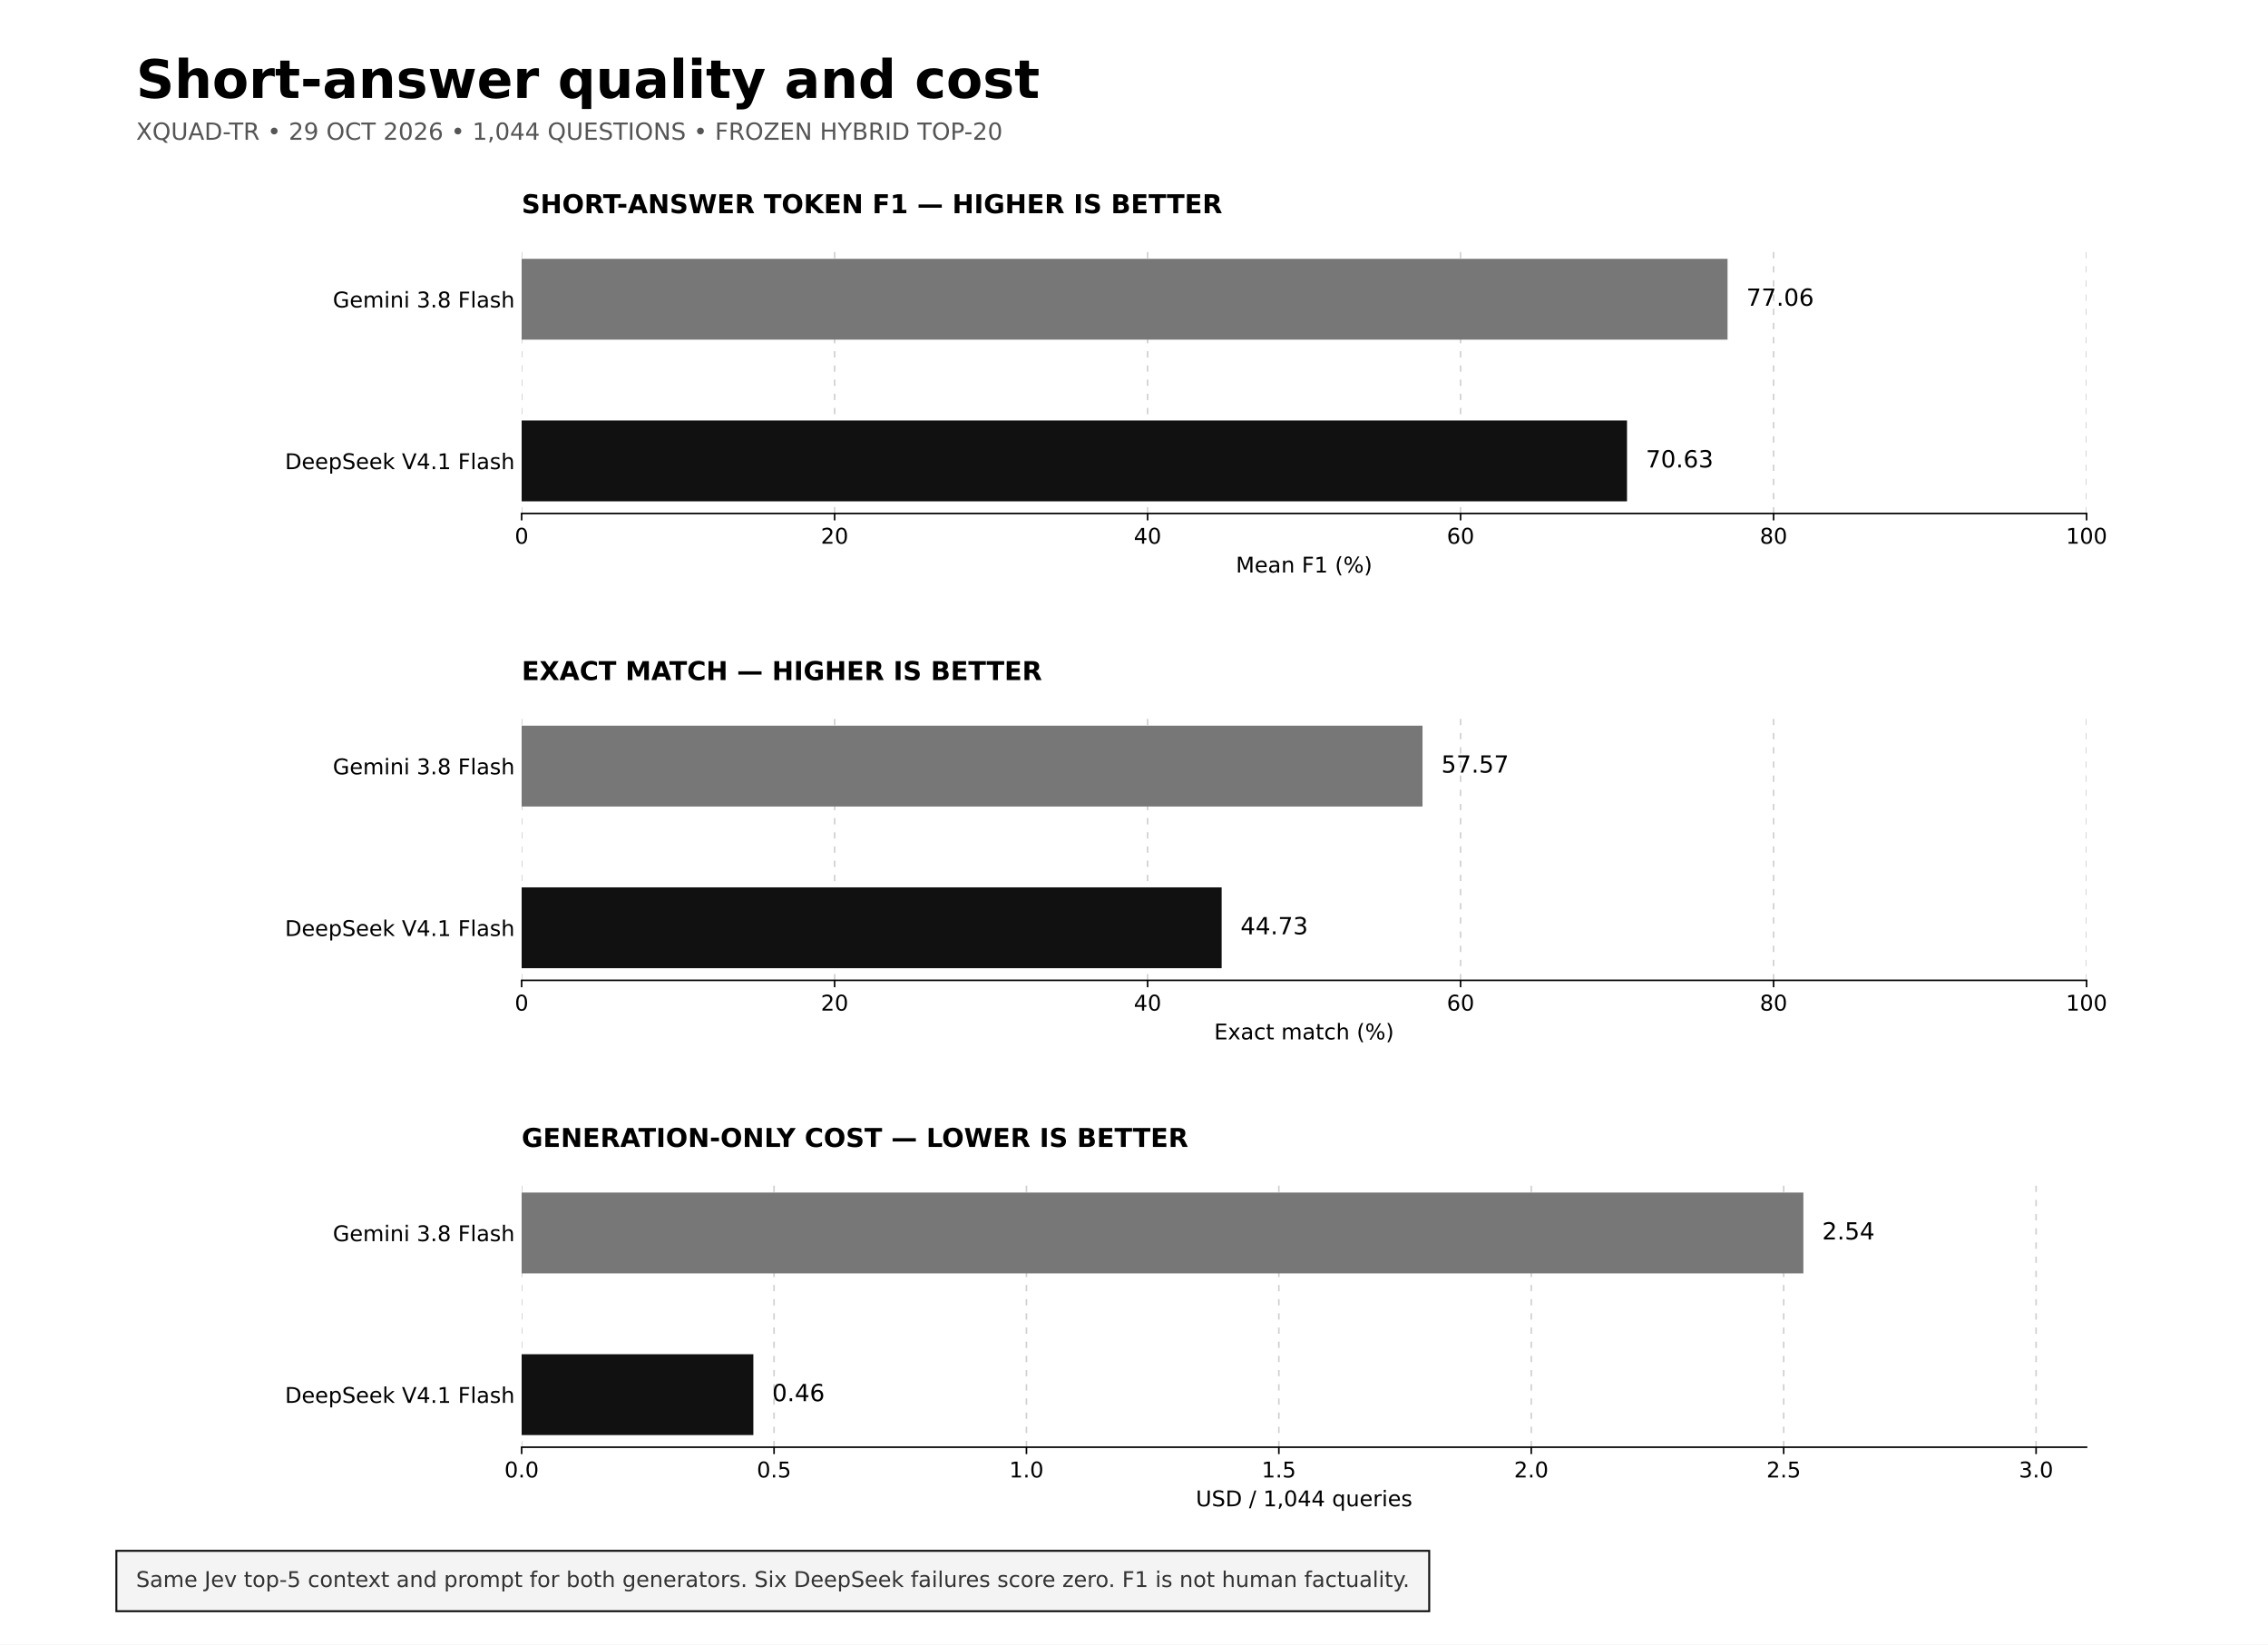
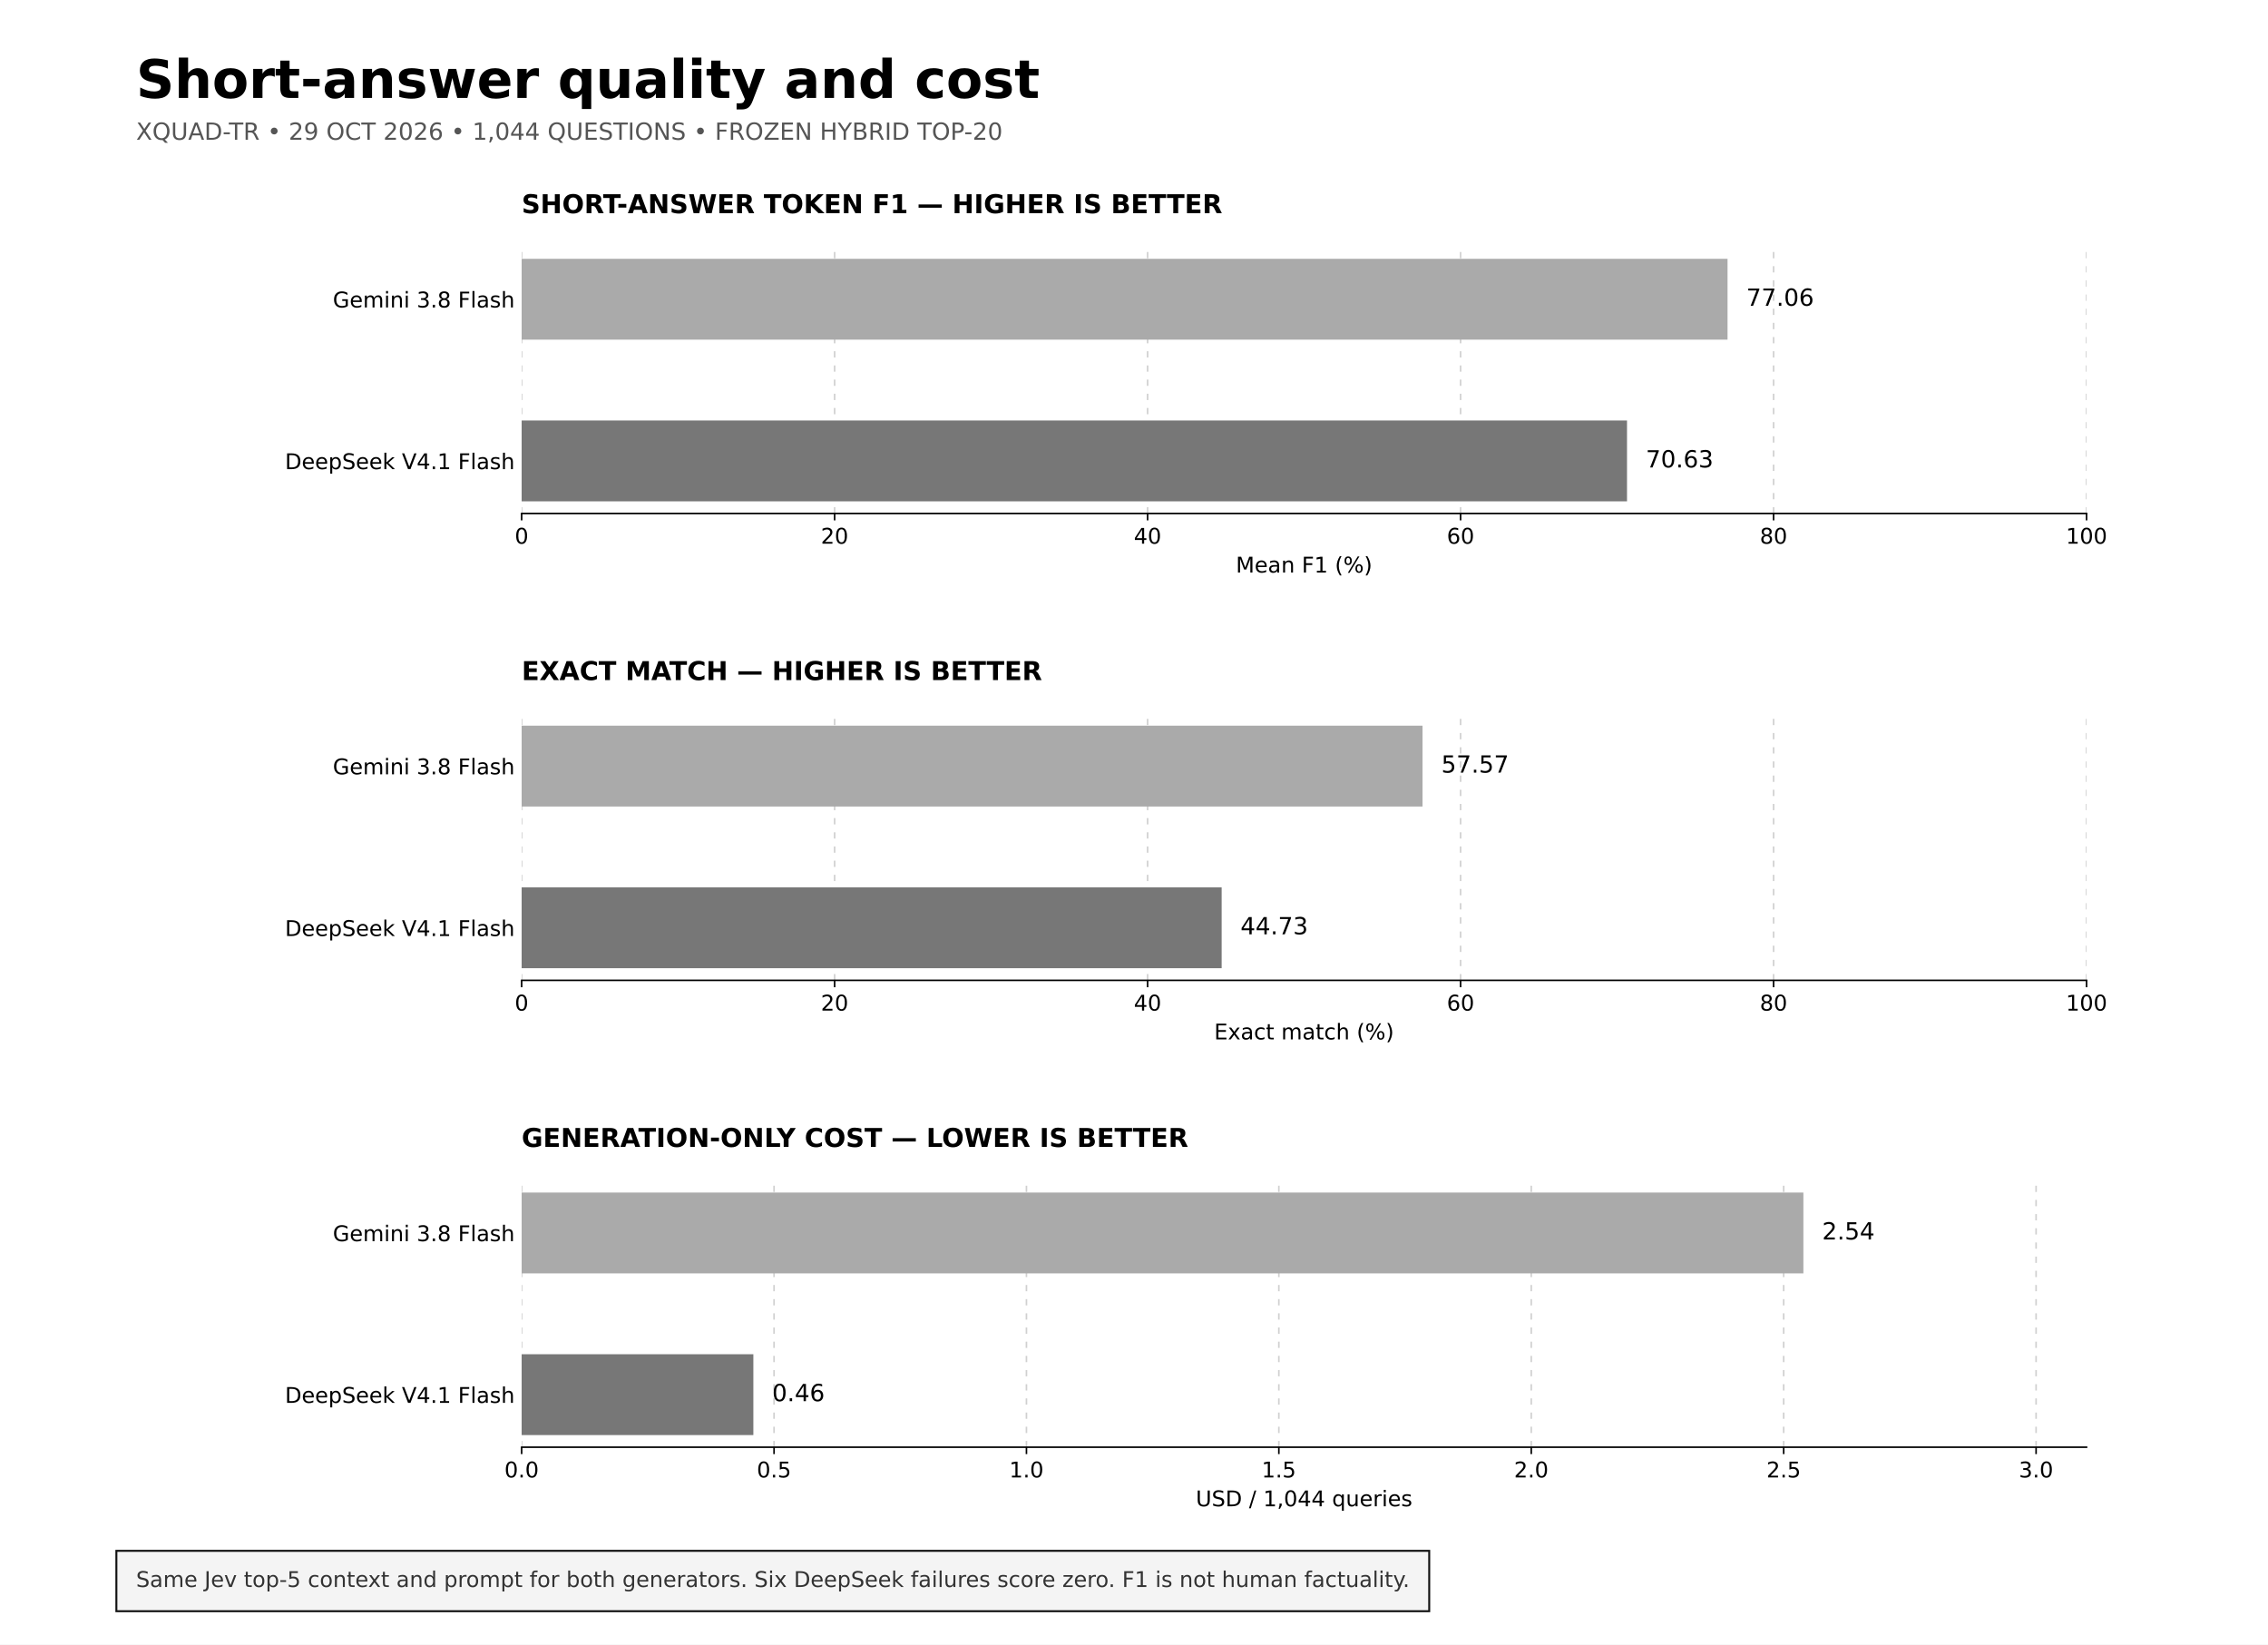
<svg xmlns="http://www.w3.org/2000/svg" xmlns:xlink="http://www.w3.org/1999/xlink" width="1152pt" height="835.2pt" viewBox="0 0 1152 835.2" version="1.1">
  <defs>
    <style type="text/css">*{stroke-linejoin: round; stroke-linecap: butt}</style>
  </defs>
  <g id="figure_1">
    <g id="patch_1">
      <path d="M 0 835.2 L 1152 835.2 L 1152 0 L 0 0 z " style="fill: #ffffff" />
    </g>
    <g id="axes_1">
      <g id="patch_2">
        <path d="M 264.96 260.768 L 1059.84 260.768 L 1059.84 125.28 L 264.96 125.28 z " style="fill: #ffffff" />
      </g>
      <g id="matplotlib.axis_1">
        <g id="xtick_1">
          <g id="line2d_1">
            <path d="M 264.96 260.768 L 264.96 125.28 " clip-path="url(#p45918f4091)" style="fill: none; stroke-dasharray: 3.2,4; stroke-dashoffset: 0; stroke: #d0d0d0; stroke-width: 0.8" />
          </g>
          <g id="line2d_2">
            <defs>
              <path id="m28c843591a" d="M 0 0 L 0 3.5 " style="stroke: #000000; stroke-width: 0.8" />
            </defs>
            <g>
              <use xlink:href="#m28c843591a" x="264.96" y="260.768" style="stroke: #000000; stroke-width: 0.8" />
            </g>
          </g>
          <g id="text_1">
            <text style="font-size: 11px; font-family: 'DejaVu Sans'; text-anchor: middle" x="264.96" y="276.126" transform="rotate(-0 264.96 276.1263)">0</text>
          </g>
        </g>
        <g id="xtick_2">
          <g id="line2d_3">
            <path d="M 423.936 260.768 L 423.936 125.28 " clip-path="url(#p45918f4091)" style="fill: none; stroke-dasharray: 3.2,4; stroke-dashoffset: 0; stroke: #d0d0d0; stroke-width: 0.8" />
          </g>
          <g id="line2d_4">
            <g>
              <use xlink:href="#m28c843591a" x="423.936" y="260.768" style="stroke: #000000; stroke-width: 0.8" />
            </g>
          </g>
          <g id="text_2">
            <text style="font-size: 11px; font-family: 'DejaVu Sans'; text-anchor: middle" x="423.936" y="276.126" transform="rotate(-0 423.936 276.1263)">20</text>
          </g>
        </g>
        <g id="xtick_3">
          <g id="line2d_5">
            <path d="M 582.912 260.768 L 582.912 125.28 " clip-path="url(#p45918f4091)" style="fill: none; stroke-dasharray: 3.2,4; stroke-dashoffset: 0; stroke: #d0d0d0; stroke-width: 0.8" />
          </g>
          <g id="line2d_6">
            <g>
              <use xlink:href="#m28c843591a" x="582.912" y="260.768" style="stroke: #000000; stroke-width: 0.8" />
            </g>
          </g>
          <g id="text_3">
            <text style="font-size: 11px; font-family: 'DejaVu Sans'; text-anchor: middle" x="582.912" y="276.126" transform="rotate(-0 582.912 276.1263)">40</text>
          </g>
        </g>
        <g id="xtick_4">
          <g id="line2d_7">
            <path d="M 741.888 260.768 L 741.888 125.28 " clip-path="url(#p45918f4091)" style="fill: none; stroke-dasharray: 3.2,4; stroke-dashoffset: 0; stroke: #d0d0d0; stroke-width: 0.8" />
          </g>
          <g id="line2d_8">
            <g>
              <use xlink:href="#m28c843591a" x="741.888" y="260.768" style="stroke: #000000; stroke-width: 0.8" />
            </g>
          </g>
          <g id="text_4">
            <text style="font-size: 11px; font-family: 'DejaVu Sans'; text-anchor: middle" x="741.888" y="276.126" transform="rotate(-0 741.888 276.1263)">60</text>
          </g>
        </g>
        <g id="xtick_5">
          <g id="line2d_9">
            <path d="M 900.864 260.768 L 900.864 125.28 " clip-path="url(#p45918f4091)" style="fill: none; stroke-dasharray: 3.2,4; stroke-dashoffset: 0; stroke: #d0d0d0; stroke-width: 0.8" />
          </g>
          <g id="line2d_10">
            <g>
              <use xlink:href="#m28c843591a" x="900.864" y="260.768" style="stroke: #000000; stroke-width: 0.8" />
            </g>
          </g>
          <g id="text_5">
            <text style="font-size: 11px; font-family: 'DejaVu Sans'; text-anchor: middle" x="900.864" y="276.126" transform="rotate(-0 900.864 276.1263)">80</text>
          </g>
        </g>
        <g id="xtick_6">
          <g id="line2d_11">
            <path d="M 1059.84 260.768 L 1059.84 125.28 " clip-path="url(#p45918f4091)" style="fill: none; stroke-dasharray: 3.2,4; stroke-dashoffset: 0; stroke: #d0d0d0; stroke-width: 0.8" />
          </g>
          <g id="line2d_12">
            <g>
              <use xlink:href="#m28c843591a" x="1059.84" y="260.768" style="stroke: #000000; stroke-width: 0.8" />
            </g>
          </g>
          <g id="text_6">
            <text style="font-size: 11px; font-family: 'DejaVu Sans'; text-anchor: middle" x="1059.84" y="276.126" transform="rotate(-0 1059.84 276.1263)">100</text>
          </g>
        </g>
        <g id="text_7">
          <text style="font-size: 11px; font-family: 'DejaVu Sans'; text-anchor: middle" x="662.4" y="290.772" transform="rotate(-0 662.4 290.7722)">Mean F1 (%)</text>
        </g>
      </g>
      <g id="matplotlib.axis_2">
        <g id="ytick_1">
          <g id="line2d_13" />
          <g id="text_8">
            <text style="font-size: 11px; font-family: 'DejaVu Sans'; text-anchor: end" x="261.46" y="156.146" transform="rotate(-0 261.46 156.1462)">Gemini 3.8 Flash</text>
          </g>
        </g>
        <g id="ytick_2">
          <g id="line2d_14" />
          <g id="text_9">
            <text style="font-size: 11px; font-family: 'DejaVu Sans'; text-anchor: end" x="261.46" y="238.26" transform="rotate(-0 261.46 238.2601)">DeepSeek V4.1 Flash</text>
          </g>
        </g>
      </g>
      <g id="patch_3">
-         <path d="M 264.96 131.439 L 877.481 131.439 L 877.481 172.496 L 264.96 172.496 z " clip-path="url(#p45918f4091)" style="fill: #777777" />
+         <path d="M 264.96 131.439 L 877.481 131.439 L 877.481 172.496 L 264.96 172.496 z " clip-path="url(#p45918f4091)" style="fill: #aaaaaa" />
      </g>
      <g id="patch_4">
-         <path d="M 264.96 213.552 L 826.418 213.552 L 826.418 254.609 L 264.96 254.609 z " clip-path="url(#p45918f4091)" style="fill: #111111" />
+         <path d="M 264.96 213.552 L 826.418 213.552 L 826.418 254.609 L 264.96 254.609 z " clip-path="url(#p45918f4091)" style="fill: #777777" />
      </g>
      <g id="patch_5">
        <path d="M 264.96 260.768 L 1059.84 260.768 " style="fill: none; stroke: #000000; stroke-width: 0.8; stroke-linejoin: miter; stroke-linecap: square" />
      </g>
      <g id="text_10">
        <text style="font-size: 12px; font-family: 'DejaVu Sans'; text-anchor: start" x="887.019" y="155.278" transform="rotate(-0 887.0191 155.2783)">77.06</text>
      </g>
      <g id="text_11">
        <text style="font-size: 12px; font-family: 'DejaVu Sans'; text-anchor: start" x="835.957" y="237.392" transform="rotate(-0 835.9565 237.3922)">70.63</text>
      </g>
      <g id="text_12">
        <text style="font-weight: 700; font-size: 13.2px; font-family: 'DejaVu Sans'; text-anchor: start" x="264.96" y="108.28" transform="rotate(-0 264.96 108.28)">SHORT-ANSWER TOKEN F1 — HIGHER IS BETTER</text>
      </g>
    </g>
    <g id="axes_2">
      <g id="patch_6">
        <path d="M 264.96 497.872 L 1059.84 497.872 L 1059.84 362.384 L 264.96 362.384 z " style="fill: #ffffff" />
      </g>
      <g id="matplotlib.axis_3">
        <g id="xtick_7">
          <g id="line2d_15">
            <path d="M 264.96 497.872 L 264.96 362.384 " clip-path="url(#p9678385b44)" style="fill: none; stroke-dasharray: 3.2,4; stroke-dashoffset: 0; stroke: #d0d0d0; stroke-width: 0.8" />
          </g>
          <g id="line2d_16">
            <g>
              <use xlink:href="#m28c843591a" x="264.96" y="497.872" style="stroke: #000000; stroke-width: 0.8" />
            </g>
          </g>
          <g id="text_13">
            <text style="font-size: 11px; font-family: 'DejaVu Sans'; text-anchor: middle" x="264.96" y="513.23" transform="rotate(-0 264.96 513.2303)">0</text>
          </g>
        </g>
        <g id="xtick_8">
          <g id="line2d_17">
            <path d="M 423.936 497.872 L 423.936 362.384 " clip-path="url(#p9678385b44)" style="fill: none; stroke-dasharray: 3.2,4; stroke-dashoffset: 0; stroke: #d0d0d0; stroke-width: 0.8" />
          </g>
          <g id="line2d_18">
            <g>
              <use xlink:href="#m28c843591a" x="423.936" y="497.872" style="stroke: #000000; stroke-width: 0.8" />
            </g>
          </g>
          <g id="text_14">
            <text style="font-size: 11px; font-family: 'DejaVu Sans'; text-anchor: middle" x="423.936" y="513.23" transform="rotate(-0 423.936 513.2303)">20</text>
          </g>
        </g>
        <g id="xtick_9">
          <g id="line2d_19">
            <path d="M 582.912 497.872 L 582.912 362.384 " clip-path="url(#p9678385b44)" style="fill: none; stroke-dasharray: 3.2,4; stroke-dashoffset: 0; stroke: #d0d0d0; stroke-width: 0.8" />
          </g>
          <g id="line2d_20">
            <g>
              <use xlink:href="#m28c843591a" x="582.912" y="497.872" style="stroke: #000000; stroke-width: 0.8" />
            </g>
          </g>
          <g id="text_15">
            <text style="font-size: 11px; font-family: 'DejaVu Sans'; text-anchor: middle" x="582.912" y="513.23" transform="rotate(-0 582.912 513.2303)">40</text>
          </g>
        </g>
        <g id="xtick_10">
          <g id="line2d_21">
            <path d="M 741.888 497.872 L 741.888 362.384 " clip-path="url(#p9678385b44)" style="fill: none; stroke-dasharray: 3.2,4; stroke-dashoffset: 0; stroke: #d0d0d0; stroke-width: 0.8" />
          </g>
          <g id="line2d_22">
            <g>
              <use xlink:href="#m28c843591a" x="741.888" y="497.872" style="stroke: #000000; stroke-width: 0.8" />
            </g>
          </g>
          <g id="text_16">
            <text style="font-size: 11px; font-family: 'DejaVu Sans'; text-anchor: middle" x="741.888" y="513.23" transform="rotate(-0 741.888 513.2303)">60</text>
          </g>
        </g>
        <g id="xtick_11">
          <g id="line2d_23">
            <path d="M 900.864 497.872 L 900.864 362.384 " clip-path="url(#p9678385b44)" style="fill: none; stroke-dasharray: 3.2,4; stroke-dashoffset: 0; stroke: #d0d0d0; stroke-width: 0.8" />
          </g>
          <g id="line2d_24">
            <g>
              <use xlink:href="#m28c843591a" x="900.864" y="497.872" style="stroke: #000000; stroke-width: 0.8" />
            </g>
          </g>
          <g id="text_17">
            <text style="font-size: 11px; font-family: 'DejaVu Sans'; text-anchor: middle" x="900.864" y="513.23" transform="rotate(-0 900.864 513.2303)">80</text>
          </g>
        </g>
        <g id="xtick_12">
          <g id="line2d_25">
            <path d="M 1059.84 497.872 L 1059.84 362.384 " clip-path="url(#p9678385b44)" style="fill: none; stroke-dasharray: 3.2,4; stroke-dashoffset: 0; stroke: #d0d0d0; stroke-width: 0.8" />
          </g>
          <g id="line2d_26">
            <g>
              <use xlink:href="#m28c843591a" x="1059.84" y="497.872" style="stroke: #000000; stroke-width: 0.8" />
            </g>
          </g>
          <g id="text_18">
            <text style="font-size: 11px; font-family: 'DejaVu Sans'; text-anchor: middle" x="1059.84" y="513.23" transform="rotate(-0 1059.84 513.2303)">100</text>
          </g>
        </g>
        <g id="text_19">
          <text style="font-size: 11px; font-family: 'DejaVu Sans'; text-anchor: middle" x="662.4" y="527.876" transform="rotate(-0 662.4 527.8762)">Exact match (%)</text>
        </g>
      </g>
      <g id="matplotlib.axis_4">
        <g id="ytick_3">
          <g id="line2d_27" />
          <g id="text_20">
            <text style="font-size: 11px; font-family: 'DejaVu Sans'; text-anchor: end" x="261.46" y="393.25" transform="rotate(-0 261.46 393.2502)">Gemini 3.8 Flash</text>
          </g>
        </g>
        <g id="ytick_4">
          <g id="line2d_28" />
          <g id="text_21">
            <text style="font-size: 11px; font-family: 'DejaVu Sans'; text-anchor: end" x="261.46" y="475.364" transform="rotate(-0 261.46 475.3641)">DeepSeek V4.1 Flash</text>
          </g>
        </g>
      </g>
      <g id="patch_7">
-         <path d="M 264.96 368.543 L 722.549 368.543 L 722.549 409.6 L 264.96 409.6 z " clip-path="url(#p9678385b44)" style="fill: #777777" />
+         <path d="M 264.96 368.543 L 722.549 368.543 L 722.549 409.6 L 264.96 409.6 z " clip-path="url(#p9678385b44)" style="fill: #aaaaaa" />
      </g>
      <g id="patch_8">
-         <path d="M 264.96 450.656 L 620.524 450.656 L 620.524 491.713 L 264.96 491.713 z " clip-path="url(#p9678385b44)" style="fill: #111111" />
+         <path d="M 264.96 450.656 L 620.524 450.656 L 620.524 491.713 L 264.96 491.713 z " clip-path="url(#p9678385b44)" style="fill: #777777" />
      </g>
      <g id="patch_9">
        <path d="M 264.96 497.872 L 1059.84 497.872 " style="fill: none; stroke: #000000; stroke-width: 0.8; stroke-linejoin: miter; stroke-linecap: square" />
      </g>
      <g id="text_22">
        <text style="font-size: 12px; font-family: 'DejaVu Sans'; text-anchor: start" x="732.088" y="392.382" transform="rotate(-0 732.0875 392.3823)">57.57</text>
      </g>
      <g id="text_23">
        <text style="font-size: 12px; font-family: 'DejaVu Sans'; text-anchor: start" x="630.063" y="474.496" transform="rotate(-0 630.0627 474.4962)">44.73</text>
      </g>
      <g id="text_24">
        <text style="font-weight: 700; font-size: 13.2px; font-family: 'DejaVu Sans'; text-anchor: start" x="264.96" y="345.384" transform="rotate(-0 264.96 345.384)">EXACT MATCH — HIGHER IS BETTER</text>
      </g>
    </g>
    <g id="axes_3">
      <g id="patch_10">
        <path d="M 264.96 734.976 L 1059.84 734.976 L 1059.84 599.488 L 264.96 599.488 z " style="fill: #ffffff" />
      </g>
      <g id="matplotlib.axis_5">
        <g id="xtick_13">
          <g id="line2d_29">
            <path d="M 264.96 734.976 L 264.96 599.488 " clip-path="url(#pdf29f739b0)" style="fill: none; stroke-dasharray: 3.2,4; stroke-dashoffset: 0; stroke: #d0d0d0; stroke-width: 0.8" />
          </g>
          <g id="line2d_30">
            <g>
              <use xlink:href="#m28c843591a" x="264.96" y="734.976" style="stroke: #000000; stroke-width: 0.8" />
            </g>
          </g>
          <g id="text_25">
            <text style="font-size: 11px; font-family: 'DejaVu Sans'; text-anchor: middle" x="264.96" y="750.334" transform="rotate(-0 264.96 750.3343)">0.0</text>
          </g>
        </g>
        <g id="xtick_14">
          <g id="line2d_31">
            <path d="M 393.166 734.976 L 393.166 599.488 " clip-path="url(#pdf29f739b0)" style="fill: none; stroke-dasharray: 3.2,4; stroke-dashoffset: 0; stroke: #d0d0d0; stroke-width: 0.8" />
          </g>
          <g id="line2d_32">
            <g>
              <use xlink:href="#m28c843591a" x="393.166" y="734.976" style="stroke: #000000; stroke-width: 0.8" />
            </g>
          </g>
          <g id="text_26">
            <text style="font-size: 11px; font-family: 'DejaVu Sans'; text-anchor: middle" x="393.166" y="750.334" transform="rotate(-0 393.1665 750.3343)">0.5</text>
          </g>
        </g>
        <g id="xtick_15">
          <g id="line2d_33">
            <path d="M 521.373 734.976 L 521.373 599.488 " clip-path="url(#pdf29f739b0)" style="fill: none; stroke-dasharray: 3.2,4; stroke-dashoffset: 0; stroke: #d0d0d0; stroke-width: 0.8" />
          </g>
          <g id="line2d_34">
            <g>
              <use xlink:href="#m28c843591a" x="521.373" y="734.976" style="stroke: #000000; stroke-width: 0.8" />
            </g>
          </g>
          <g id="text_27">
            <text style="font-size: 11px; font-family: 'DejaVu Sans'; text-anchor: middle" x="521.373" y="750.334" transform="rotate(-0 521.3729 750.3343)">1.0</text>
          </g>
        </g>
        <g id="xtick_16">
          <g id="line2d_35">
            <path d="M 649.579 734.976 L 649.579 599.488 " clip-path="url(#pdf29f739b0)" style="fill: none; stroke-dasharray: 3.2,4; stroke-dashoffset: 0; stroke: #d0d0d0; stroke-width: 0.8" />
          </g>
          <g id="line2d_36">
            <g>
              <use xlink:href="#m28c843591a" x="649.579" y="734.976" style="stroke: #000000; stroke-width: 0.8" />
            </g>
          </g>
          <g id="text_28">
            <text style="font-size: 11px; font-family: 'DejaVu Sans'; text-anchor: middle" x="649.579" y="750.334" transform="rotate(-0 649.5794 750.3343)">1.5</text>
          </g>
        </g>
        <g id="xtick_17">
          <g id="line2d_37">
            <path d="M 777.786 734.976 L 777.786 599.488 " clip-path="url(#pdf29f739b0)" style="fill: none; stroke-dasharray: 3.2,4; stroke-dashoffset: 0; stroke: #d0d0d0; stroke-width: 0.8" />
          </g>
          <g id="line2d_38">
            <g>
              <use xlink:href="#m28c843591a" x="777.786" y="734.976" style="stroke: #000000; stroke-width: 0.8" />
            </g>
          </g>
          <g id="text_29">
            <text style="font-size: 11px; font-family: 'DejaVu Sans'; text-anchor: middle" x="777.786" y="750.334" transform="rotate(-0 777.7858 750.3343)">2.0</text>
          </g>
        </g>
        <g id="xtick_18">
          <g id="line2d_39">
            <path d="M 905.992 734.976 L 905.992 599.488 " clip-path="url(#pdf29f739b0)" style="fill: none; stroke-dasharray: 3.2,4; stroke-dashoffset: 0; stroke: #d0d0d0; stroke-width: 0.8" />
          </g>
          <g id="line2d_40">
            <g>
              <use xlink:href="#m28c843591a" x="905.992" y="734.976" style="stroke: #000000; stroke-width: 0.8" />
            </g>
          </g>
          <g id="text_30">
            <text style="font-size: 11px; font-family: 'DejaVu Sans'; text-anchor: middle" x="905.992" y="750.334" transform="rotate(-0 905.9923 750.3343)">2.5</text>
          </g>
        </g>
        <g id="xtick_19">
          <g id="line2d_41">
            <path d="M 1034.199 734.976 L 1034.199 599.488 " clip-path="url(#pdf29f739b0)" style="fill: none; stroke-dasharray: 3.2,4; stroke-dashoffset: 0; stroke: #d0d0d0; stroke-width: 0.8" />
          </g>
          <g id="line2d_42">
            <g>
              <use xlink:href="#m28c843591a" x="1034.199" y="734.976" style="stroke: #000000; stroke-width: 0.8" />
            </g>
          </g>
          <g id="text_31">
            <text style="font-size: 11px; font-family: 'DejaVu Sans'; text-anchor: middle" x="1034.199" y="750.334" transform="rotate(-0 1034.199 750.3343)">3.0</text>
          </g>
        </g>
        <g id="text_32">
          <text style="font-size: 11px; font-family: 'DejaVu Sans'; text-anchor: middle" x="662.4" y="764.98" transform="rotate(-0 662.4 764.9802)">USD / 1,044 queries</text>
        </g>
      </g>
      <g id="matplotlib.axis_6">
        <g id="ytick_5">
          <g id="line2d_43" />
          <g id="text_33">
            <text style="font-size: 11px; font-family: 'DejaVu Sans'; text-anchor: end" x="261.46" y="630.354" transform="rotate(-0 261.46 630.3542)">Gemini 3.8 Flash</text>
          </g>
        </g>
        <g id="ytick_6">
          <g id="line2d_44" />
          <g id="text_34">
            <text style="font-size: 11px; font-family: 'DejaVu Sans'; text-anchor: end" x="261.46" y="712.468" transform="rotate(-0 261.46 712.4681)">DeepSeek V4.1 Flash</text>
          </g>
        </g>
      </g>
      <g id="patch_11">
-         <path d="M 264.96 605.647 L 915.999 605.647 L 915.999 646.704 L 264.96 646.704 z " clip-path="url(#pdf29f739b0)" style="fill: #777777" />
+         <path d="M 264.96 605.647 L 915.999 605.647 L 915.999 646.704 L 264.96 646.704 z " clip-path="url(#pdf29f739b0)" style="fill: #aaaaaa" />
      </g>
      <g id="patch_12">
-         <path d="M 264.96 687.76 L 382.658 687.76 L 382.658 728.817 L 264.96 728.817 z " clip-path="url(#pdf29f739b0)" style="fill: #111111" />
+         <path d="M 264.96 687.76 L 382.658 687.76 L 382.658 728.817 L 264.96 728.817 z " clip-path="url(#pdf29f739b0)" style="fill: #777777" />
      </g>
      <g id="patch_13">
        <path d="M 264.96 734.976 L 1059.84 734.976 " style="fill: none; stroke: #000000; stroke-width: 0.8; stroke-linejoin: miter; stroke-linecap: square" />
      </g>
      <g id="text_35">
        <text style="font-size: 12px; font-family: 'DejaVu Sans'; text-anchor: start" x="925.537" y="629.486" transform="rotate(-0 925.5374 629.4863)">2.54</text>
      </g>
      <g id="text_36">
        <text style="font-size: 12px; font-family: 'DejaVu Sans'; text-anchor: start" x="392.197" y="711.6" transform="rotate(-0 392.1969 711.6002)">0.46</text>
      </g>
      <g id="text_37">
        <text style="font-weight: 700; font-size: 13.2px; font-family: 'DejaVu Sans'; text-anchor: start" x="264.96" y="582.488" transform="rotate(-0 264.96 582.488)">GENERATION-ONLY COST — LOWER IS BETTER</text>
      </g>
    </g>
    <g id="text_38">
      <text style="font-weight: 700; font-size: 27px; font-family: 'DejaVu Sans'; text-anchor: start" x="69.12" y="49.748" transform="rotate(-0 69.12 49.74778)">Short-answer quality and cost</text>
    </g>
    <g id="text_39">
      <text style="font-size: 12px; font-family: 'DejaVu Sans'; text-anchor: start; fill: #555555" x="69.12" y="70.992" transform="rotate(-0 69.12 70.992)">XQUAD-TR  •  29 OCT 2026  •  1,044 QUESTIONS  •  FROZEN HYBRID TOP-20</text>
    </g>
    <g id="text_40">
      <g id="patch_14">
        <path d="M 59.11 818.266 L 725.952 818.266 L 725.952 787.6 L 59.11 787.6 z " style="fill: #f4f4f4; stroke: #111111; stroke-linejoin: miter" />
      </g>
      <text style="font-size: 11px; font-family: 'DejaVu Sans'; text-anchor: start; fill: #333333" x="69.12" y="805.968" transform="rotate(-0 69.12 805.968)">Same Jev top-5 context and prompt for both generators. Six DeepSeek failures score zero. F1 is not human factuality.</text>
    </g>
  </g>
  <defs>
    <clipPath id="p45918f4091">
      <rect x="264.96" y="125.28" width="794.88" height="135.488" />
    </clipPath>
    <clipPath id="p9678385b44">
      <rect x="264.96" y="362.384" width="794.88" height="135.488" />
    </clipPath>
    <clipPath id="pdf29f739b0">
      <rect x="264.96" y="599.488" width="794.88" height="135.488" />
    </clipPath>
  </defs>
</svg>
